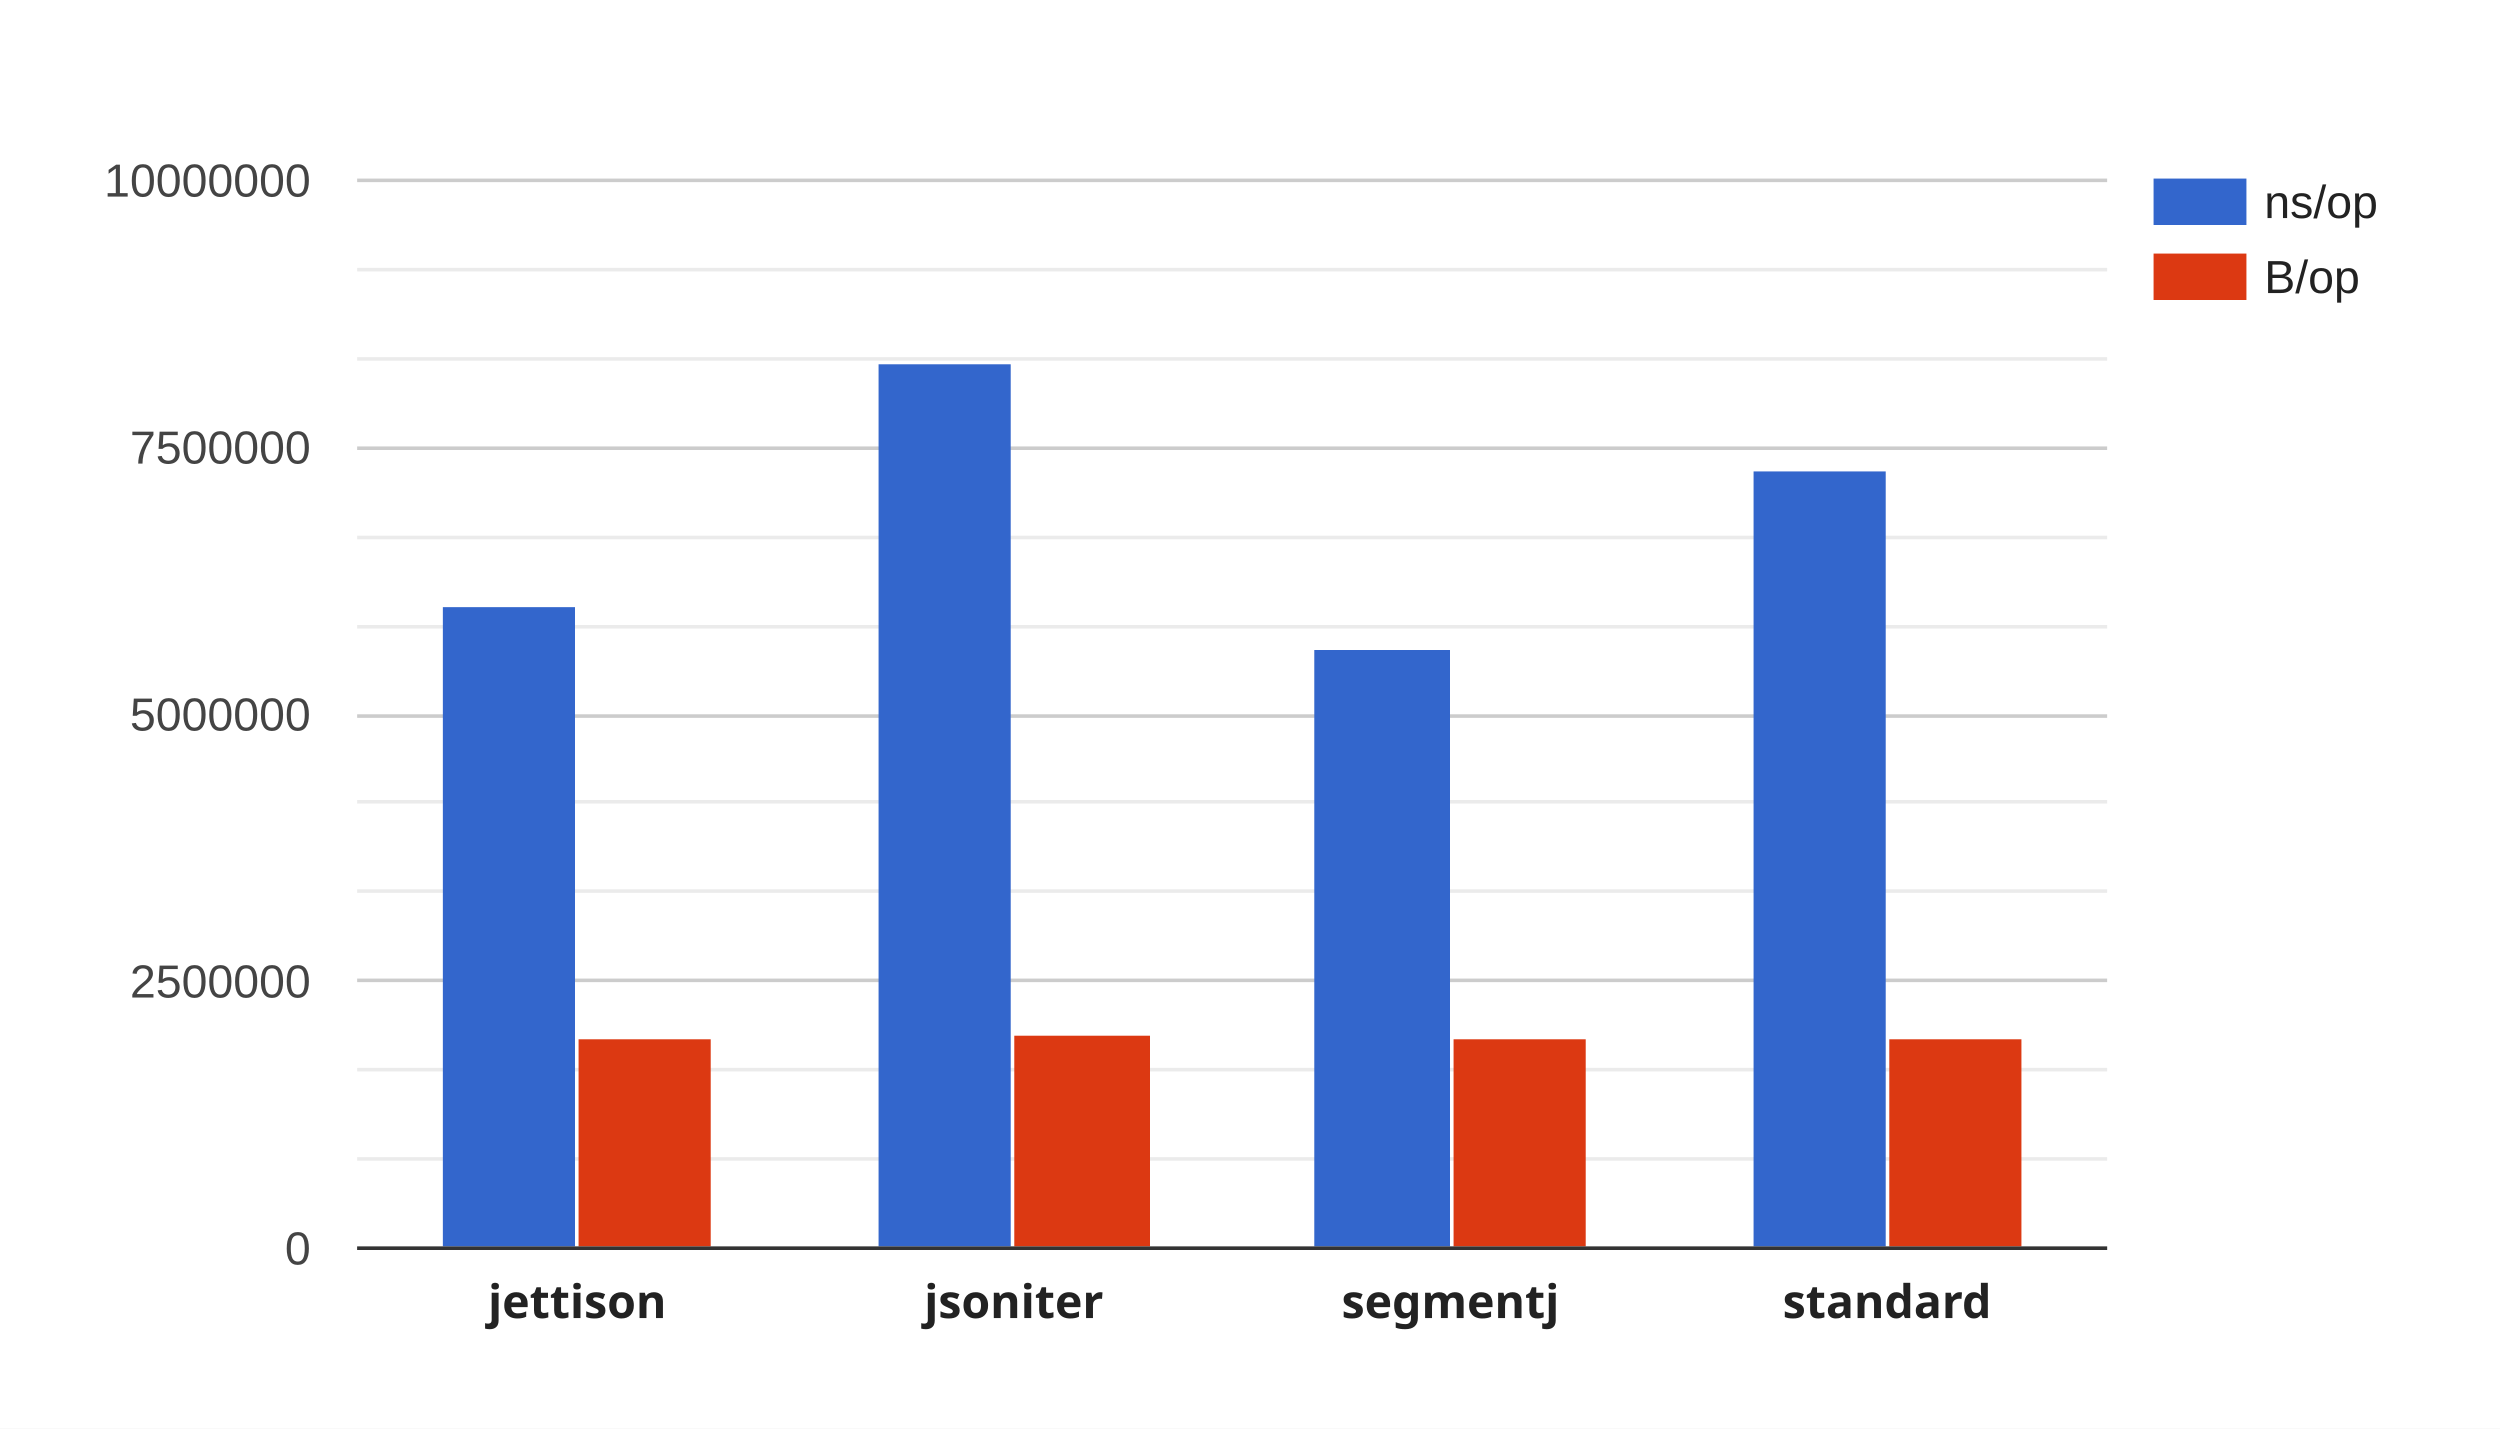
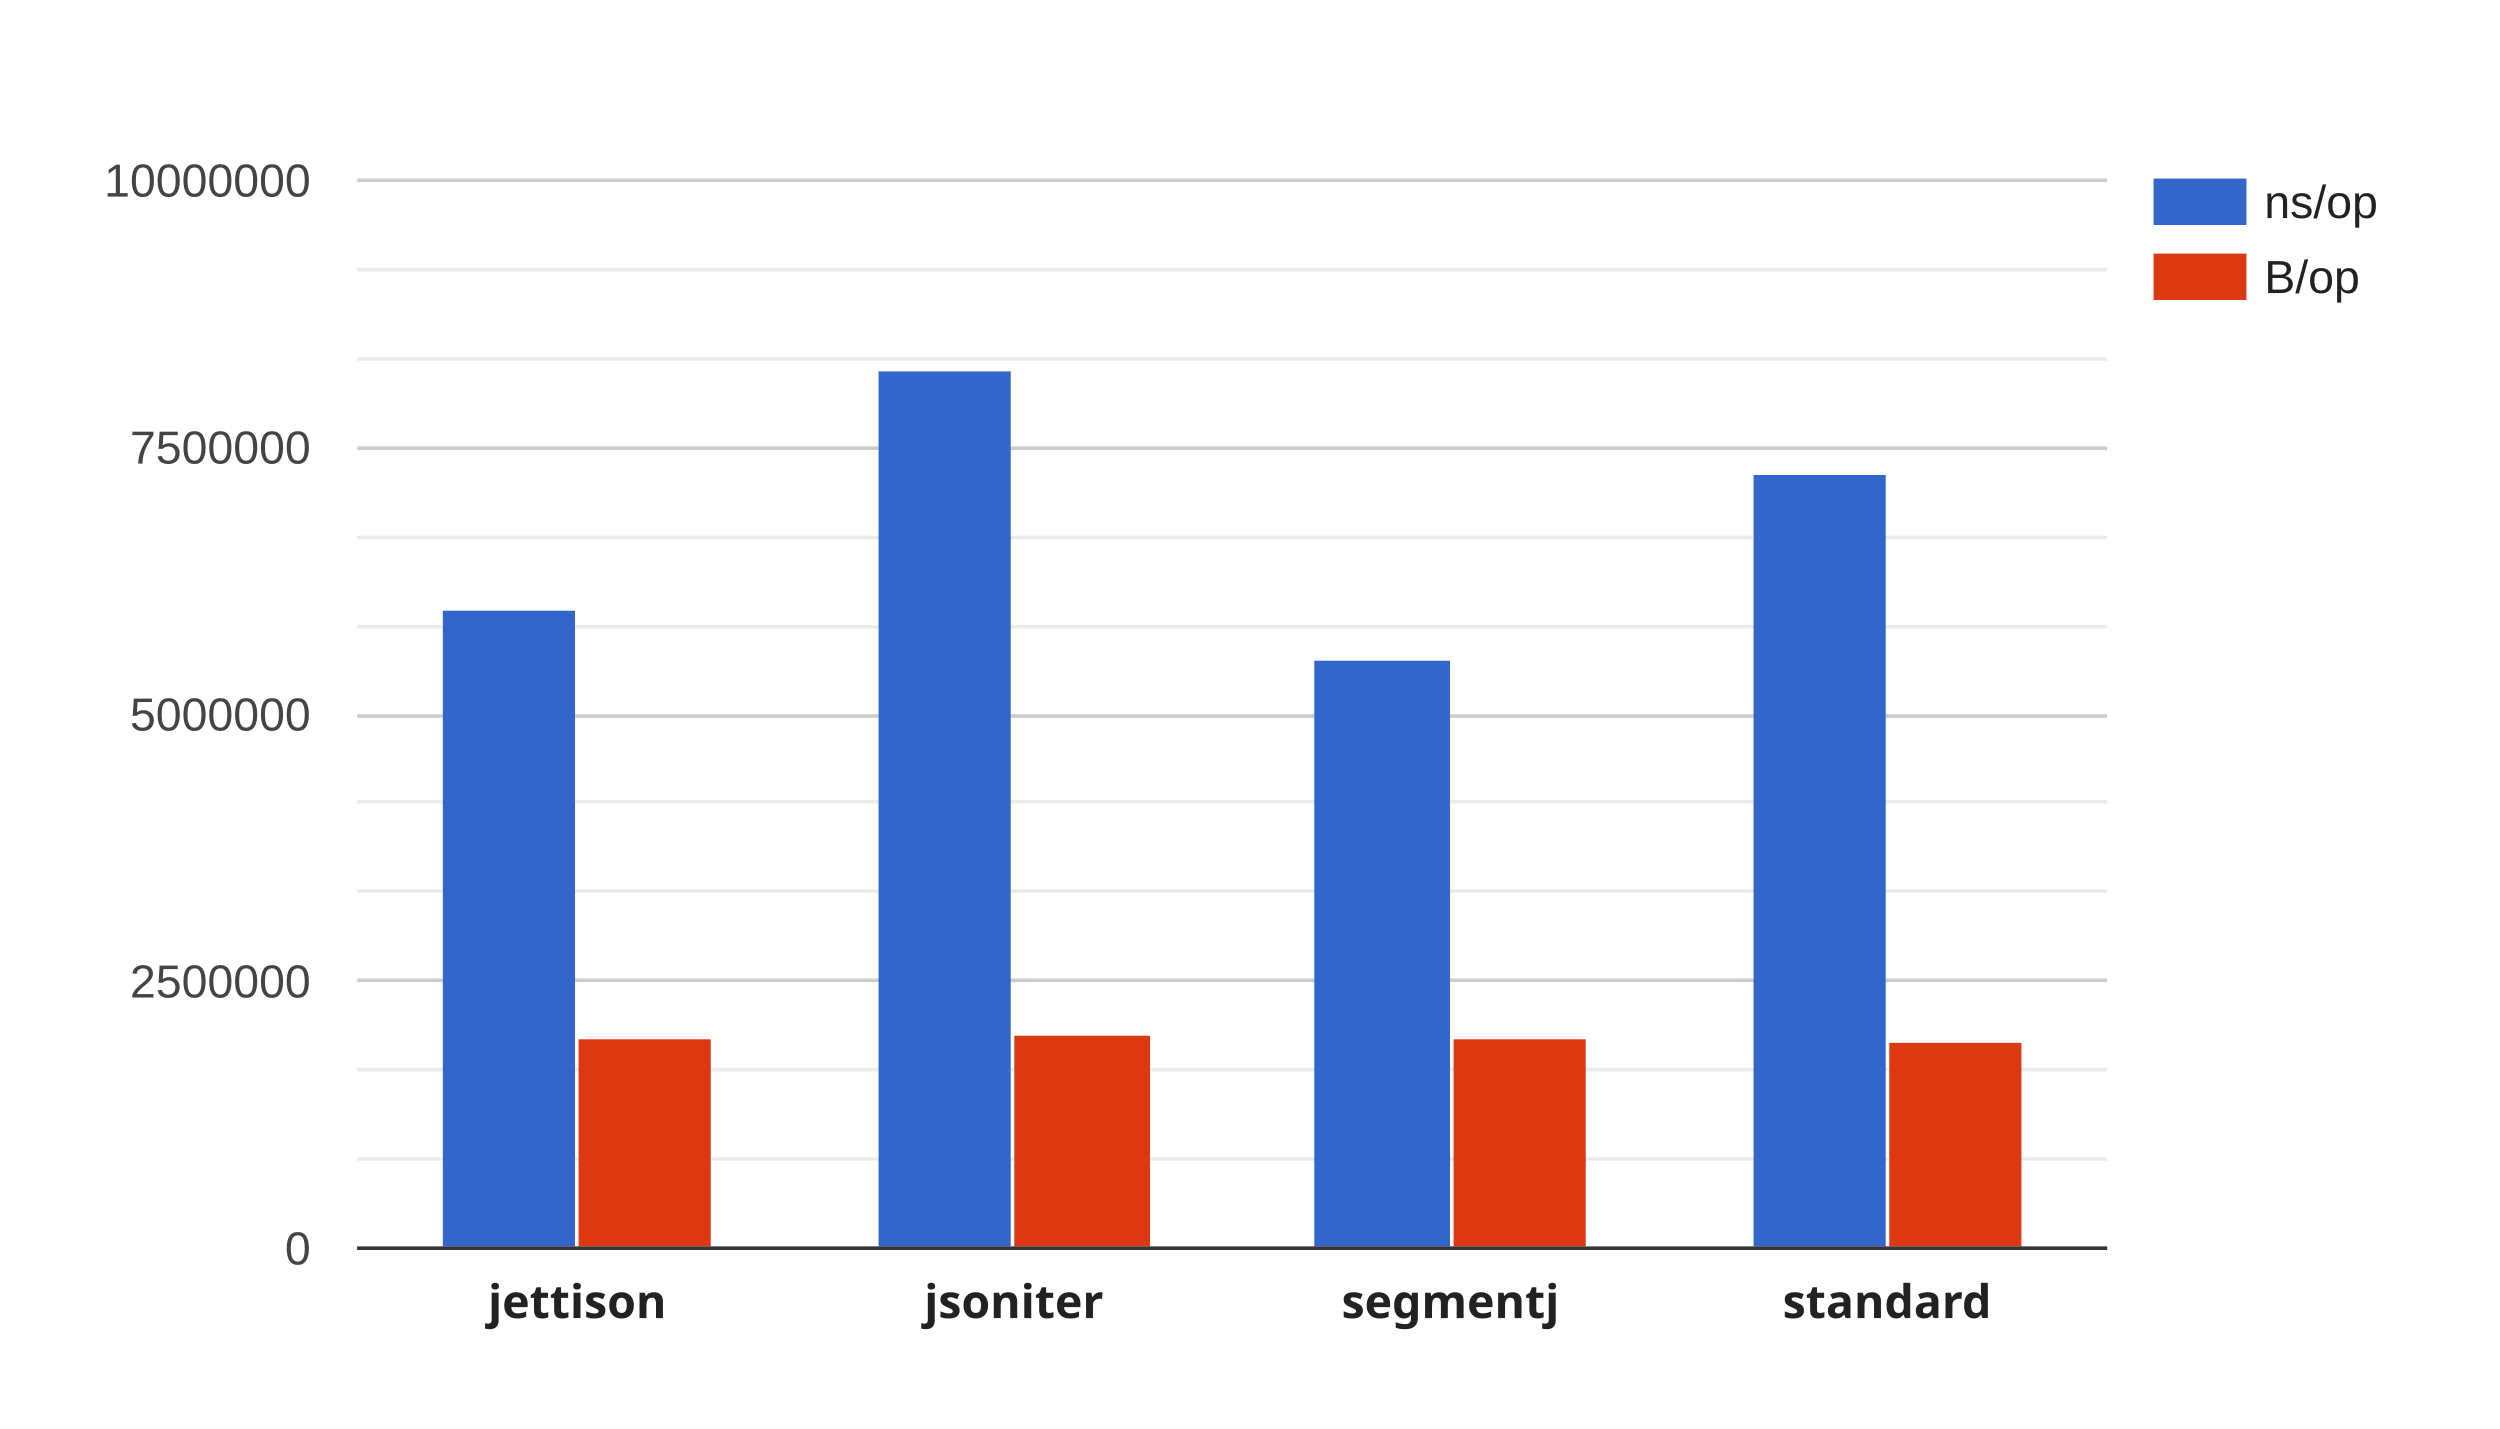
<svg xmlns="http://www.w3.org/2000/svg" width="700" height="400">
  <path fill="#fff" d="M0 0h700v400H0z" />
  <path fill="none" d="M603 50h84v34h-84z" />
  <path fill="none" d="M603 50h84v13h-84z" />
  <text x="634" y="61.05" fill="#222" stroke-width="0" font-family="Arial" font-size="13">ns/op</text>
  <path fill="#36c" d="M603 50h26v13h-26z" />
  <g>
    <path fill="none" d="M603 71h84v13h-84z" />
    <text x="634" y="82.05" fill="#222" stroke-width="0" font-family="Arial" font-size="13">B/op</text>
    <path fill="#dc3912" d="M603 71h26v13h-26z" />
  </g>
  <g>
    <path fill="none" d="M100 50h490v300H100z" />
    <g>
      <path fill="#ccc" d="M100 349h490v1H100zM100 274h490v1H100zM100 200h490v1H100zM100 125h490v1H100zM100 50h490v1H100z" />
      <path fill="#ebebeb" d="M100 324h490v1H100zM100 299h490v1H100zM100 249h490v1H100zM100 224h490v1H100zM100 175h490v1H100zM100 150h490v1H100zM100 100h490v1H100zM100 75h490v1H100z" />
      <g>
-         <path fill="#36c" d="M124 170h37v179h-37zM246 102h37v247h-37zM368 182h38v167h-38zM491 132h37v217h-37z" />
-         <path fill="#dc3912" d="M162 291h37v58h-37zM284 290h38v59h-38zM407 291h37v58h-37zM529 291h37v58h-37z" />
+         <path fill="#36c" d="M124 171h37v178h-37zM246 104h37v245h-37zM368 185h38v164h-38zM491 133h37v216h-37z" />
+         <path fill="#dc3912" d="M162 291h37v58h-37zM284 290h38v59h-38zM407 291h37v58h-37zM529 292h37v57h-37z" />
      </g>
      <g>
        <path fill="#333" d="M100 349h490v1H100z" />
      </g>
    </g>
    <text x="161.625" y="369.05" fill="#222" stroke-width="0" font-family="Input" font-size="13" font-weight="bold" text-anchor="middle">jettison</text>
    <text x="283.875" y="369.05" fill="#222" stroke-width="0" font-family="Input" font-size="13" font-weight="bold" text-anchor="middle">jsoniter</text>
    <text x="406.125" y="369.05" fill="#222" stroke-width="0" font-family="Input" font-size="13" font-weight="bold" text-anchor="middle">segmentj</text>
    <text x="528.375" y="369.05" fill="#222" stroke-width="0" font-family="Input" font-size="13" font-weight="bold" text-anchor="middle">standard</text>
    <text x="87" y="354.05" fill="#444" stroke-width="0" font-family="Arial" font-size="13" text-anchor="end">0</text>
    <text x="87" y="279.3" fill="#444" stroke-width="0" font-family="Arial" font-size="13" text-anchor="end">2500000</text>
    <text x="87" y="204.55" fill="#444" stroke-width="0" font-family="Arial" font-size="13" text-anchor="end">5000000</text>
    <text x="87" y="129.8" fill="#444" stroke-width="0" font-family="Arial" font-size="13" text-anchor="end">7500000</text>
    <text x="87" y="55.05" fill="#444" stroke-width="0" font-family="Arial" font-size="13" text-anchor="end">10000000</text>
  </g>
</svg>
